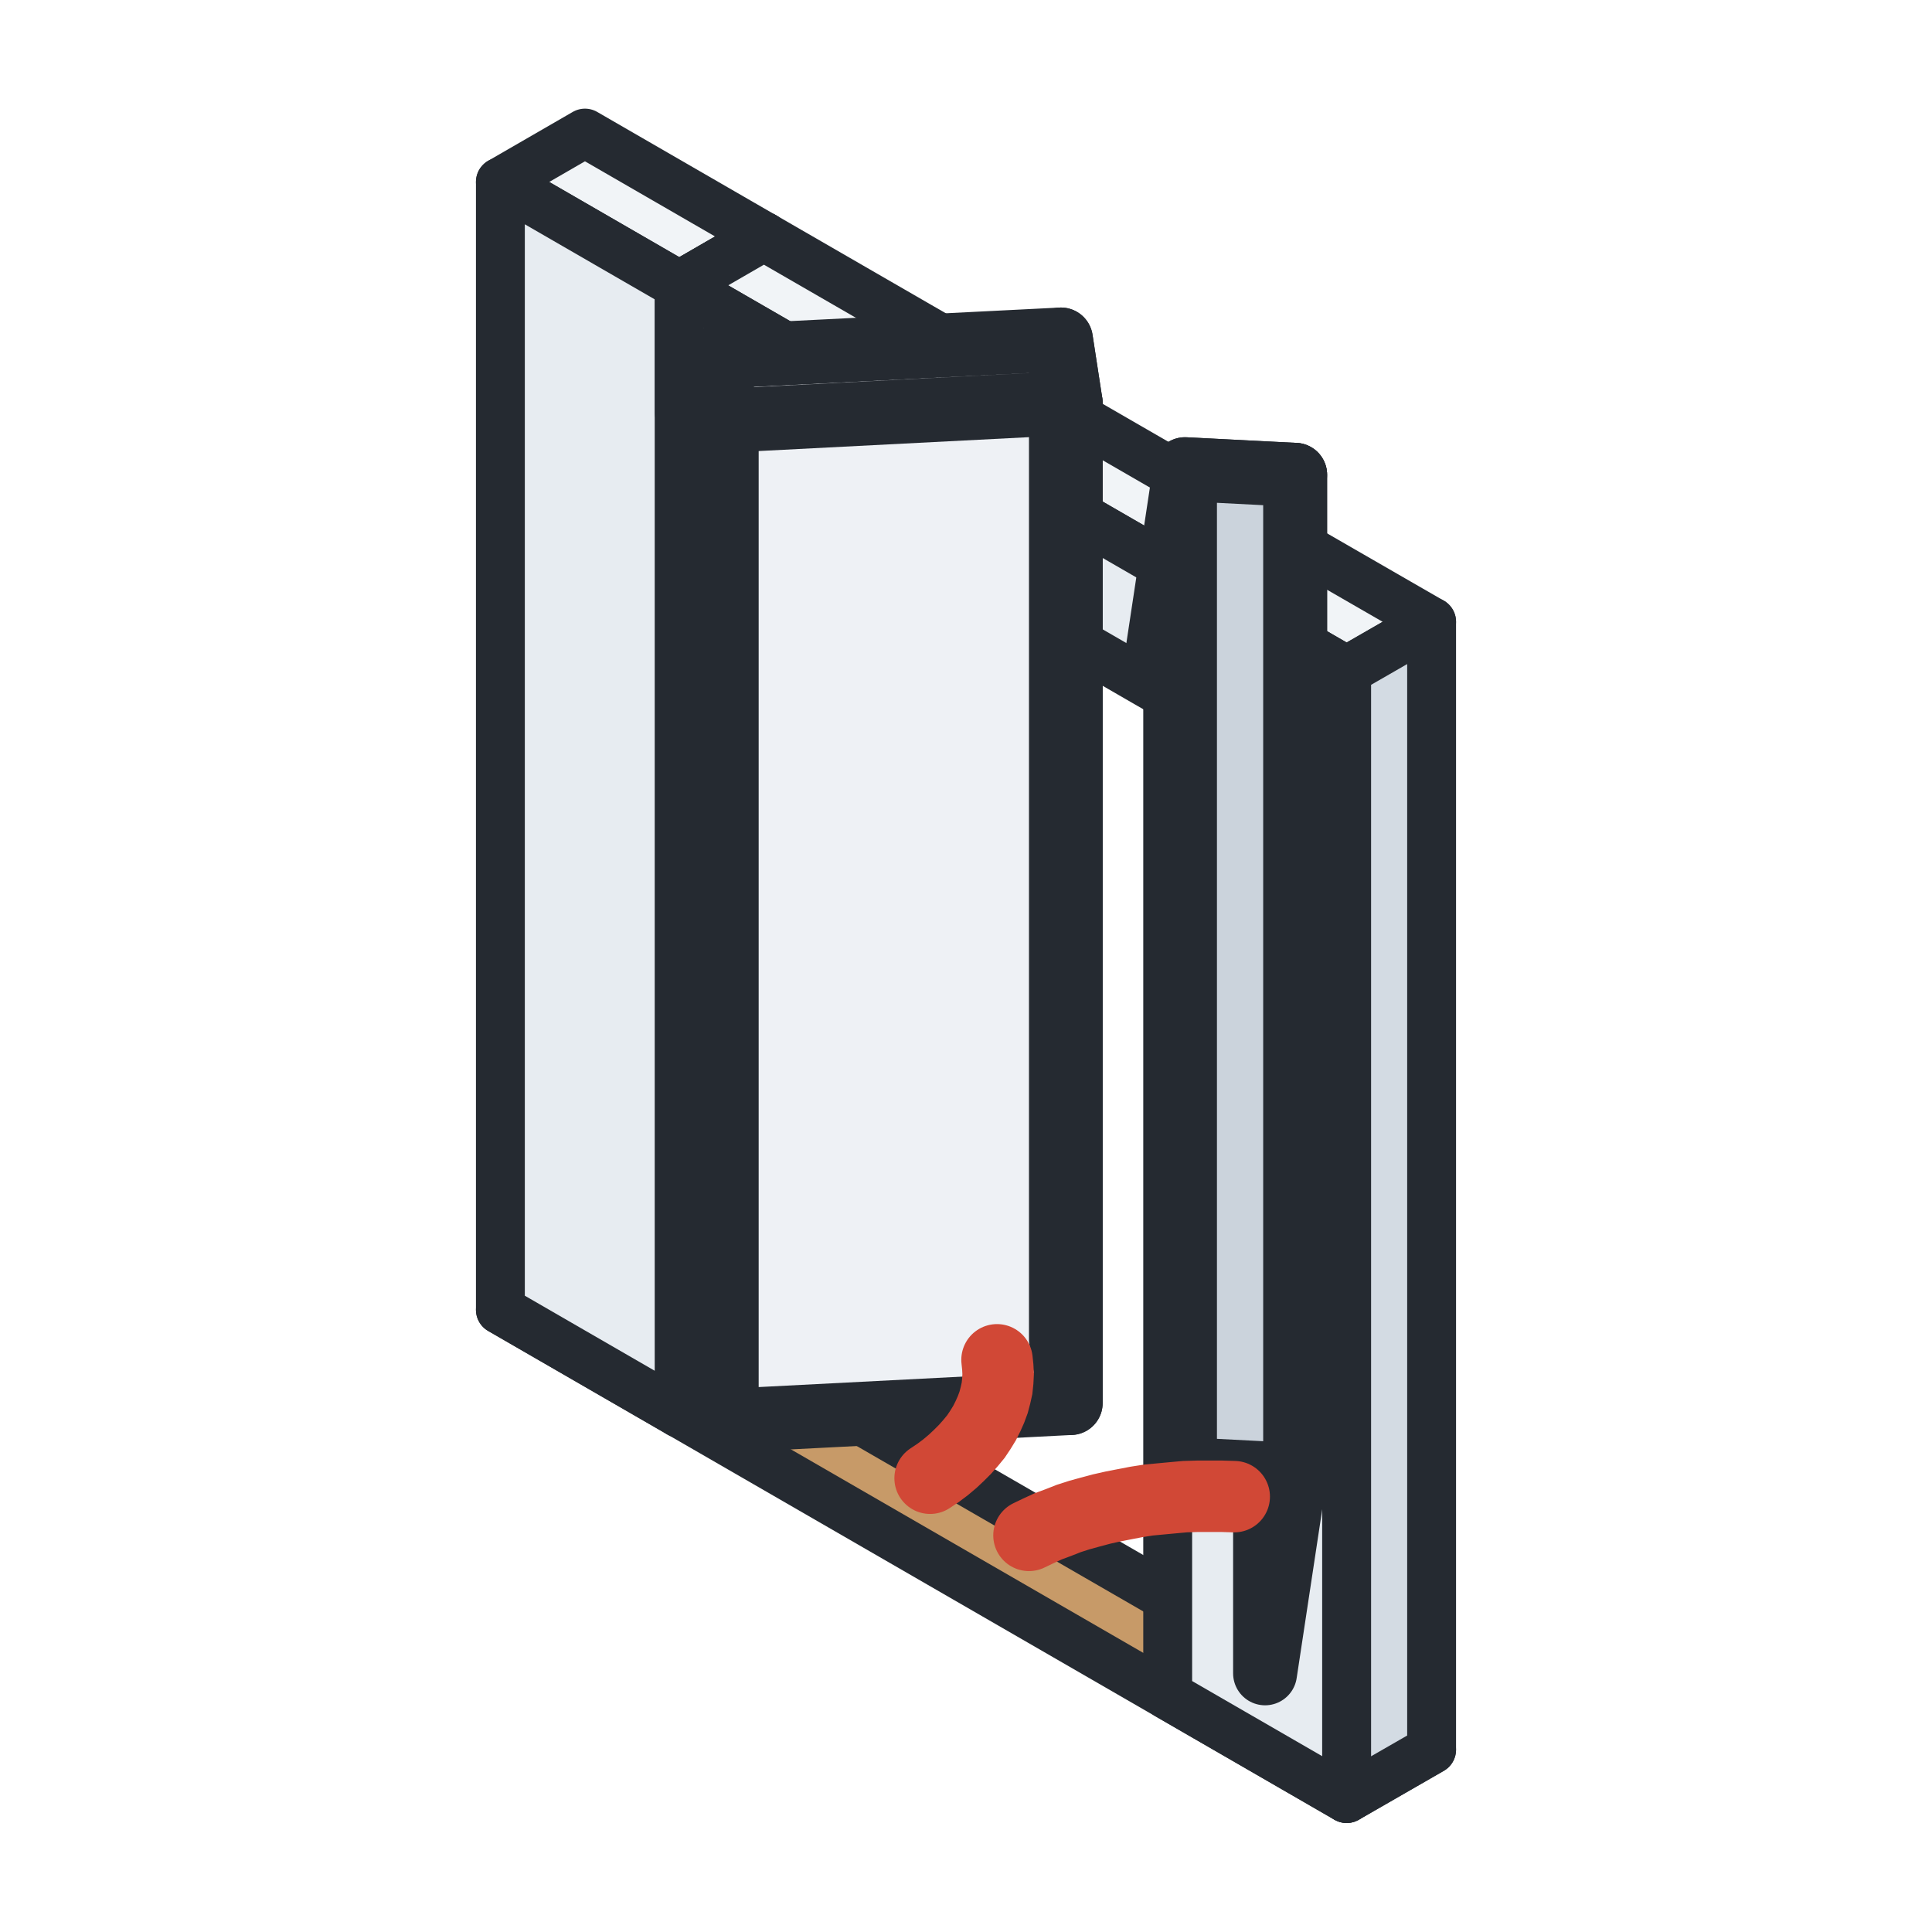
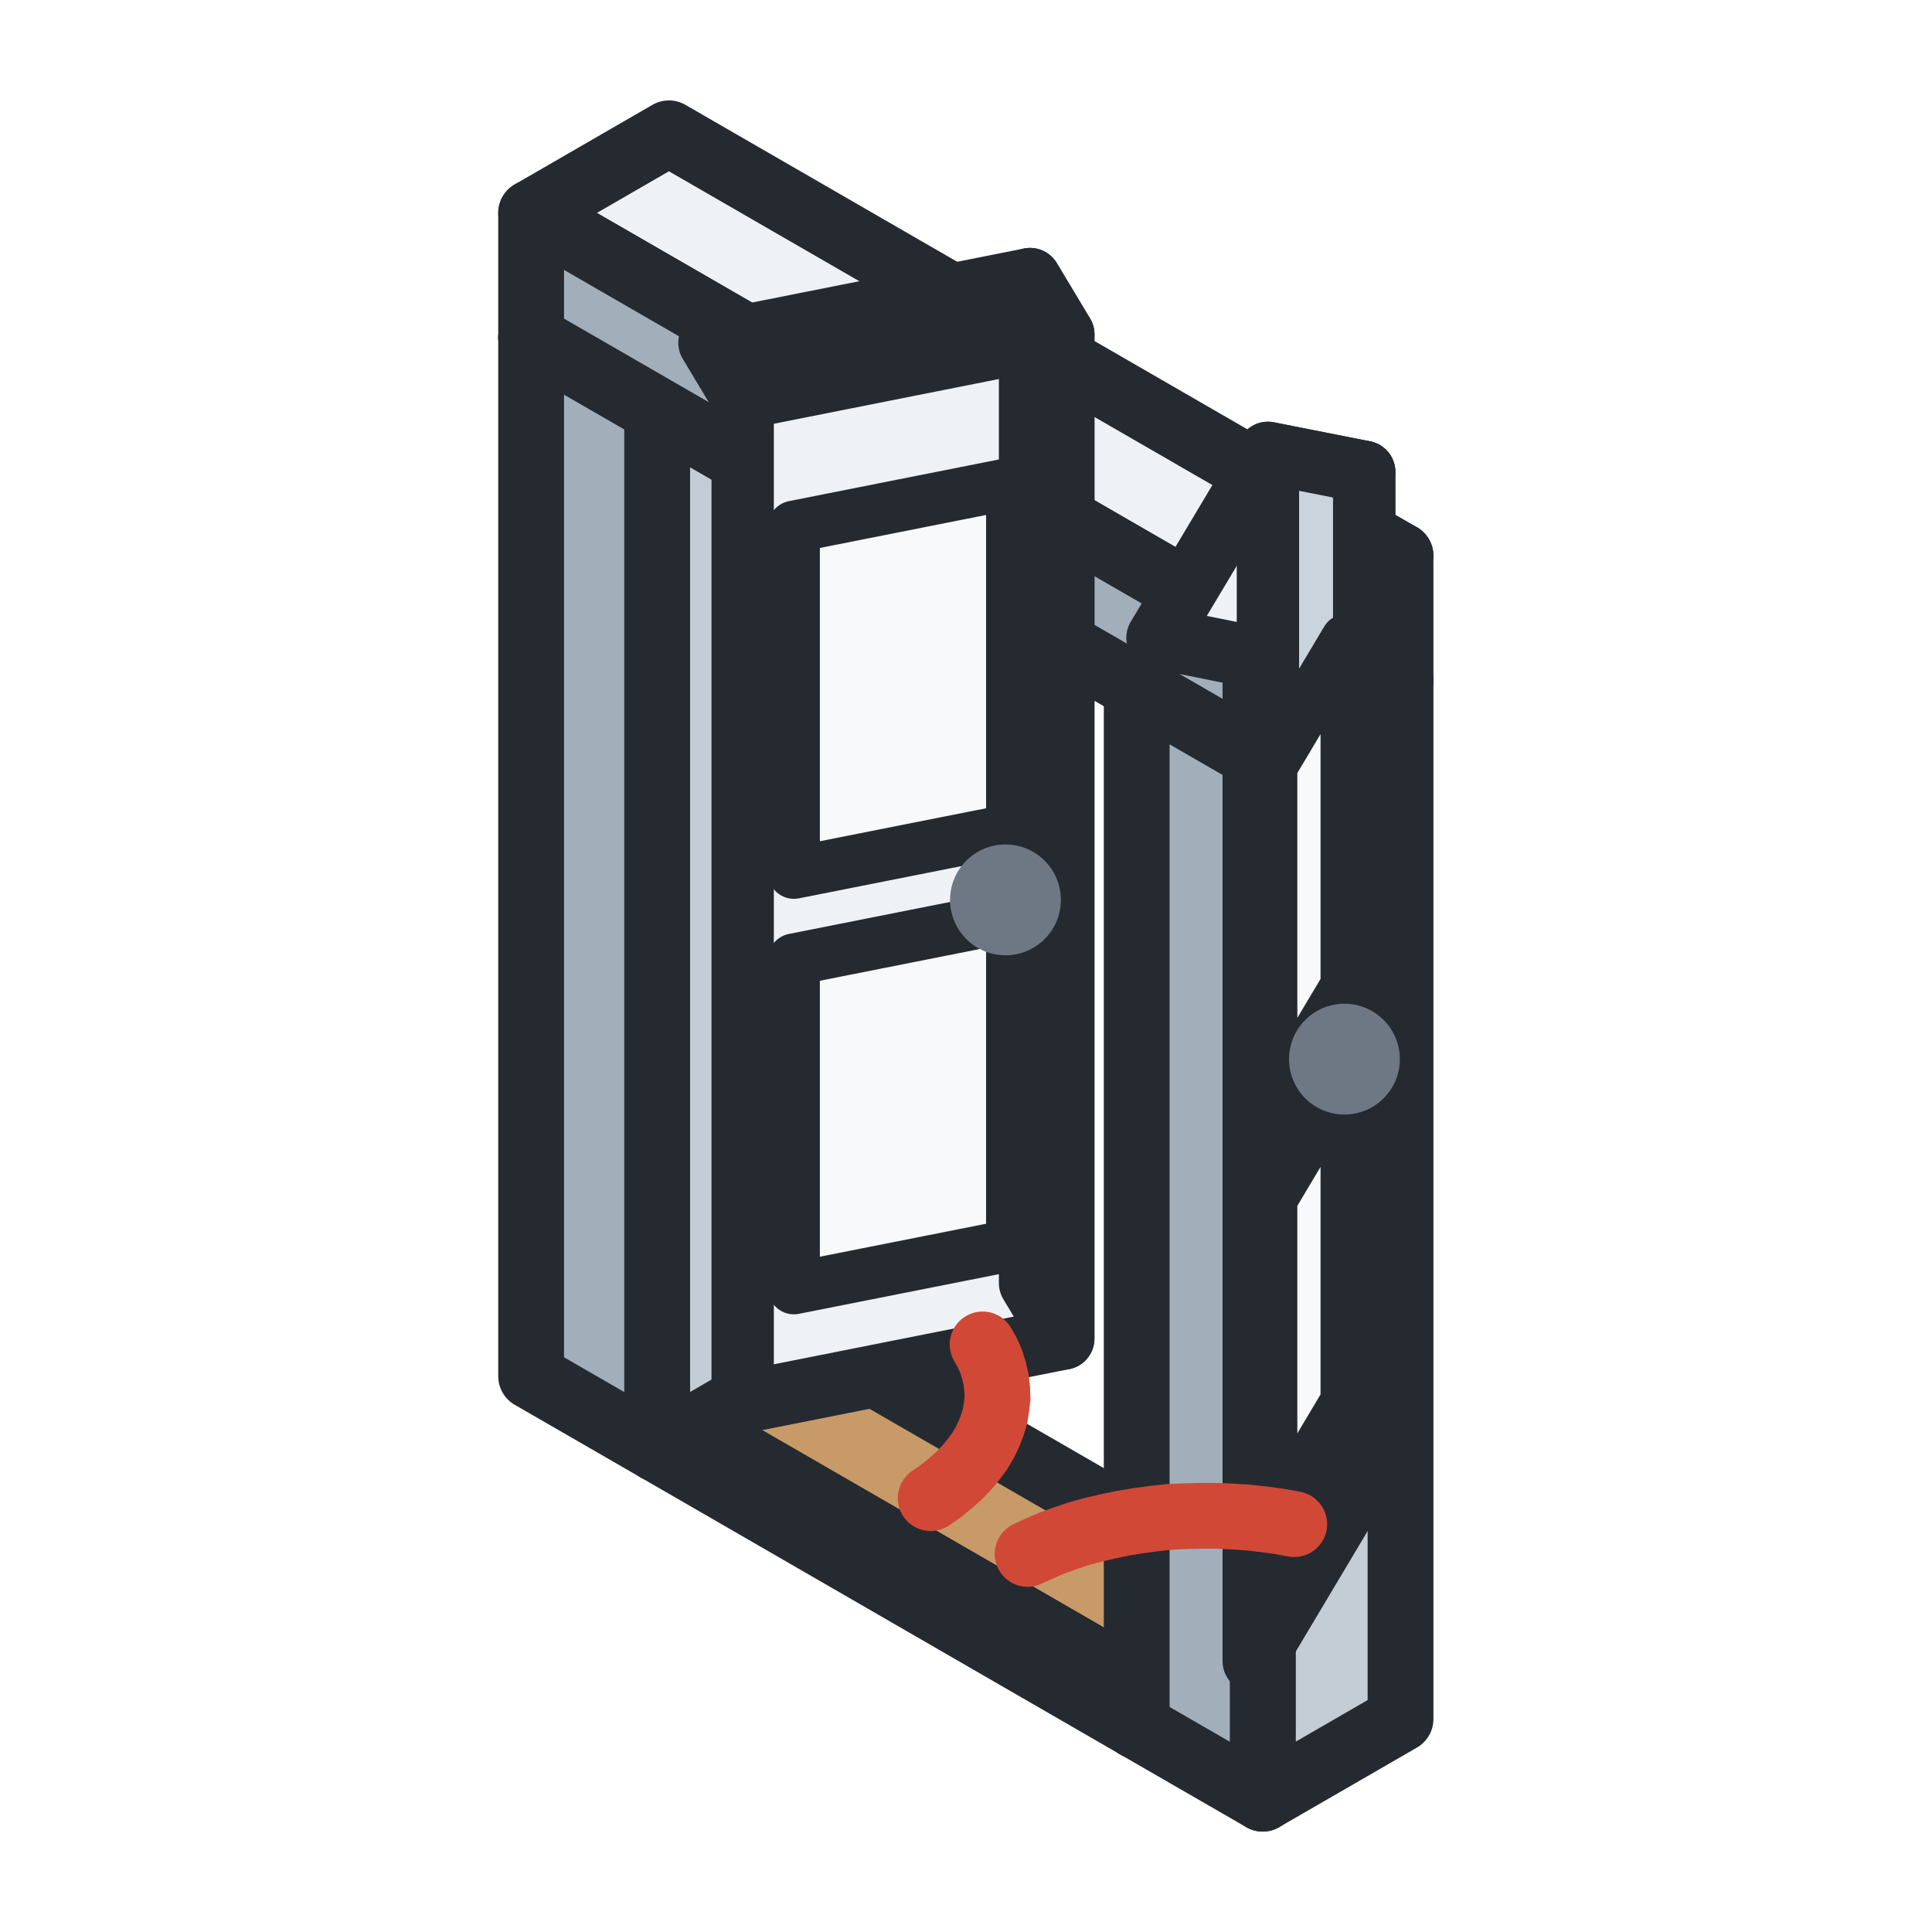
- <svg xmlns="http://www.w3.org/2000/svg" viewBox="-15.56 -33.54 51.39 51.39">
-   <polygon points="0.00,0.00 22.52,13.00 20.26,14.30 -2.25,1.30" fill="#C79A68" stroke="#252A31" stroke-width="1.3" stroke-linejoin="round" />
-   <polygon points="-2.25,-28.70 2.51,-25.95 4.76,-27.25 0.00,-30.00" fill="#F1F4F7" stroke="#252A31" stroke-width="1.3" stroke-linejoin="round" />
-   <polygon points="-2.25,1.30 2.51,4.05 2.51,-25.95 -2.25,-28.70" fill="#E7ECF1" stroke="#252A31" stroke-width="1.3" stroke-linejoin="round" />
-   <polygon points="2.51,4.05 4.76,2.75 4.76,-27.25 2.51,-25.95" fill="#D3DBE3" stroke="#252A31" stroke-width="1.3" stroke-linejoin="round" />
-   <polygon points="15.50,-18.45 20.26,-15.70 22.52,-17.00 17.75,-19.75" fill="#F1F4F7" stroke="#252A31" stroke-width="1.3" stroke-linejoin="round" />
-   <polygon points="15.50,11.55 20.26,14.30 20.26,-15.70 15.50,-18.45" fill="#E7ECF1" stroke="#252A31" stroke-width="1.3" stroke-linejoin="round" />
-   <polygon points="20.26,14.30 22.52,13.00 22.52,-17.00 20.26,-15.70" fill="#D3DBE3" stroke="#252A31" stroke-width="1.3" stroke-linejoin="round" />
-   <polygon points="2.51,-25.95 15.50,-18.45 17.75,-19.75 4.76,-27.25" fill="#F1F4F7" stroke="#252A31" stroke-width="1.3" stroke-linejoin="round" />
-   <polygon points="2.51,-22.55 15.50,-15.05 15.50,-18.45 2.51,-25.95" fill="#E7ECF1" stroke="#252A31" stroke-width="1.3" stroke-linejoin="round" />
-   <polygon points="15.50,-15.05 17.75,-16.35 17.75,-19.75 15.50,-18.45" fill="#D3DBE3" stroke="#252A31" stroke-width="1.3" stroke-linejoin="round" />
-   <polygon points="3.77,-22.35 12.92,-22.82 12.66,-24.51 3.51,-24.05" fill="#EEF1F5" stroke="#252A31" stroke-width="1.7" stroke-linejoin="round" />
-   <polygon points="3.77,4.25 12.92,3.78 12.92,-22.82 3.77,-22.35" fill="#EEF1F5" stroke="#252A31" stroke-width="1.7" stroke-linejoin="round" />
-   <polygon points="12.92,3.78 12.66,2.09 12.66,-24.51 12.92,-22.82" fill="#CBD3DC" stroke="#252A31" stroke-width="1.7" stroke-linejoin="round" />
-   <polygon points="18.09,-15.63 18.89,-20.91 15.96,-21.06 15.16,-15.77" fill="#EEF1F5" stroke="#252A31" stroke-width="1.7" stroke-linejoin="round" />
-   <polygon points="18.09,10.97 18.89,5.69 18.89,-20.91 18.09,-15.63" fill="#EEF1F5" stroke="#252A31" stroke-width="1.7" stroke-linejoin="round" />
-   <polygon points="18.89,5.69 15.96,5.54 15.96,-21.06 18.89,-20.91" fill="#CBD3DC" stroke="#252A31" stroke-width="1.7" stroke-linejoin="round" />
-   <path d="M 10.96 2.63 L 10.98 2.82 L 10.99 3.01 L 10.98 3.20 L 10.96 3.39 L 10.92 3.57 L 10.87 3.76 L 10.80 3.95 L 10.72 4.13 L 10.63 4.31 L 10.52 4.49 L 10.40 4.67 L 10.26 4.84 L 10.11 5.01 L 9.95 5.17 L 9.78 5.33 L 9.59 5.49 L 9.39 5.64 L 9.18 5.78" fill="none" stroke="#D14836" stroke-width="1.9" stroke-linecap="round" />
-   <path d="M 9.18 5.78 L 9.48 4.79 L 10.77 5.19 Z" fill="#D14836" />
-   <path d="M 17.27 6.27 L 16.94 6.26 L 16.61 6.26 L 16.29 6.26 L 15.96 6.27 L 15.63 6.30 L 15.31 6.33 L 14.99 6.36 L 14.67 6.41 L 14.36 6.47 L 14.05 6.53 L 13.74 6.60 L 13.44 6.68 L 13.15 6.76 L 12.87 6.85 L 12.59 6.96 L 12.32 7.06 L 12.06 7.18 L 11.81 7.30" fill="none" stroke="#D14836" stroke-width="1.9" stroke-linecap="round" />
-   <path d="M 11.81 7.30 L 13.52 7.13 L 12.83 6.38 Z" fill="#D14836" />
+ <svg xmlns="http://www.w3.org/2000/svg" viewBox="-22.96 -39.55 55.80 55.80">
+   <polygon points="0.00,-1.20 13.86,6.80 9.87,9.10 -3.98,1.10" fill="#C79A68" stroke="#252A31" stroke-width="1.9" stroke-linejoin="round" />
+   <polygon points="13.86,8.00 9.87,10.30 9.87,9.10 13.86,6.80" fill="#A87C4E" stroke="#252A31" stroke-width="1.9" stroke-linejoin="round" />
+   <polygon points="-3.98,2.30 9.87,10.30 9.87,9.10 -3.98,1.10" fill="#A87C4E" stroke="#252A31" stroke-width="1.9" stroke-linejoin="round" />
+   <polygon points="-3.64,-32.10 0.00,-30.00 -3.98,-27.70 -7.62,-29.80" fill="#EEF1F5" stroke="#252A31" stroke-width="1.9" stroke-linejoin="round" />
+   <polygon points="0.00,0.00 -3.98,2.30 -3.98,-27.70 0.00,-30.00" fill="#C4CCD5" stroke="#252A31" stroke-width="1.9" stroke-linejoin="round" />
+   <polygon points="-7.62,0.20 -3.98,2.30 -3.98,-27.70 -7.62,-29.80" fill="#A2AEBA" stroke="#252A31" stroke-width="1.9" stroke-linejoin="round" />
+   <polygon points="13.86,-22.00 17.49,-19.90 13.51,-17.60 9.87,-19.70" fill="#EEF1F5" stroke="#252A31" stroke-width="1.9" stroke-linejoin="round" />
+   <polygon points="17.49,10.10 13.51,12.40 13.51,-17.60 17.49,-19.90" fill="#C4CCD5" stroke="#252A31" stroke-width="1.9" stroke-linejoin="round" />
+   <polygon points="9.87,10.30 13.51,12.40 13.51,-17.60 9.87,-19.70" fill="#A2AEBA" stroke="#252A31" stroke-width="1.9" stroke-linejoin="round" />
+   <polygon points="-3.64,-35.70 17.49,-23.50 13.51,-21.20 -7.62,-33.40" fill="#EEF1F5" stroke="#252A31" stroke-width="1.9" stroke-linejoin="round" />
+   <polygon points="17.49,-19.90 13.51,-17.60 13.51,-21.20 17.49,-23.50" fill="#C4CCD5" stroke="#252A31" stroke-width="1.9" stroke-linejoin="round" />
+   <polygon points="-7.62,-29.80 13.51,-17.60 13.51,-21.20 -7.62,-33.40" fill="#A2AEBA" stroke="#252A31" stroke-width="1.9" stroke-linejoin="round" />
+   <polygon points="-1.51,-28.05 7.75,-29.89 6.79,-31.49 -2.47,-29.65" fill="#EEF1F5" stroke="#252A31" stroke-width="1.8" stroke-linejoin="round" />
+   <polygon points="-1.51,0.95 7.75,-0.89 7.75,-29.89 -1.51,-28.05" fill="#EEF1F5" stroke="#252A31" stroke-width="1.8" stroke-linejoin="round" />
+   <polygon points="7.75,-0.89 6.79,-2.49 6.79,-31.49 7.75,-29.89" fill="#CBD3DC" stroke="#252A31" stroke-width="1.8" stroke-linejoin="round" />
+   <polygon points="-0.03,-2.34 6.27,-3.59 6.27,-13.09 -0.03,-11.84" fill="#F7F9FB" stroke="#252A31" stroke-width="1.5" stroke-linejoin="round" />
+   <polygon points="-0.03,-14.34 6.27,-15.59 6.27,-25.59 -0.03,-24.34" fill="#F7F9FB" stroke="#252A31" stroke-width="1.5" stroke-linejoin="round" />
+   <circle cx="6.08" cy="-13.56" r="1.6" fill="#6E7884" />
+   <polygon points="13.25,-20.57 16.44,-25.92 13.66,-26.47 10.47,-21.13" fill="#EEF1F5" stroke="#252A31" stroke-width="1.8" stroke-linejoin="round" />
+   <polygon points="13.25,8.43 16.44,3.08 16.44,-25.92 13.25,-20.57" fill="#EEF1F5" stroke="#252A31" stroke-width="1.8" stroke-linejoin="round" />
+   <polygon points="16.44,3.08 13.66,2.53 13.66,-26.47 16.44,-25.92" fill="#CBD3DC" stroke="#252A31" stroke-width="1.8" stroke-linejoin="round" />
+   <polygon points="13.76,4.57 15.93,0.93 15.93,-8.57 13.76,-4.93" fill="#F7F9FB" stroke="#252A31" stroke-width="1.5" stroke-linejoin="round" />
+   <polygon points="13.76,-7.43 15.93,-11.07 15.93,-21.07 13.76,-17.43" fill="#F7F9FB" stroke="#252A31" stroke-width="1.5" stroke-linejoin="round" />
+   <circle cx="15.87" cy="-8.96" r="1.6" fill="#6E7884" />
+   <path d="M 5.42 -0.72 L 5.56 -0.47 L 5.67 -0.22 L 5.75 0.04 L 5.81 0.30 L 5.84 0.57 L 5.85 0.83 L 5.82 1.09 L 5.78 1.35 L 5.70 1.61 L 5.60 1.87 L 5.48 2.12 L 5.33 2.37 L 5.15 2.61 L 4.95 2.85 L 4.73 3.08 L 4.48 3.30 L 4.21 3.52 L 3.92 3.72" fill="none" stroke="#D14836" stroke-width="1.9" stroke-linecap="round" />
+   <path d="M 3.92 3.72 L 4.24 2.66 L 5.62 3.09 Z" fill="#D14836" />
+   <path d="M 14.42 4.47 L 13.98 4.39 L 13.54 4.33 L 13.09 4.28 L 12.64 4.25 L 12.18 4.23 L 11.73 4.23 L 11.27 4.24 L 10.82 4.26 L 10.37 4.31 L 9.92 4.37 L 9.49 4.44 L 9.06 4.53 L 8.63 4.63 L 8.22 4.74 L 7.83 4.87 L 7.44 5.01 L 7.07 5.17 L 6.72 5.33" fill="none" stroke="#D14836" stroke-width="1.9" stroke-linecap="round" />
+   <path d="M 6.72 5.33 L 8.55 5.15 L 7.82 4.35 Z" fill="#D14836" />
</svg>
